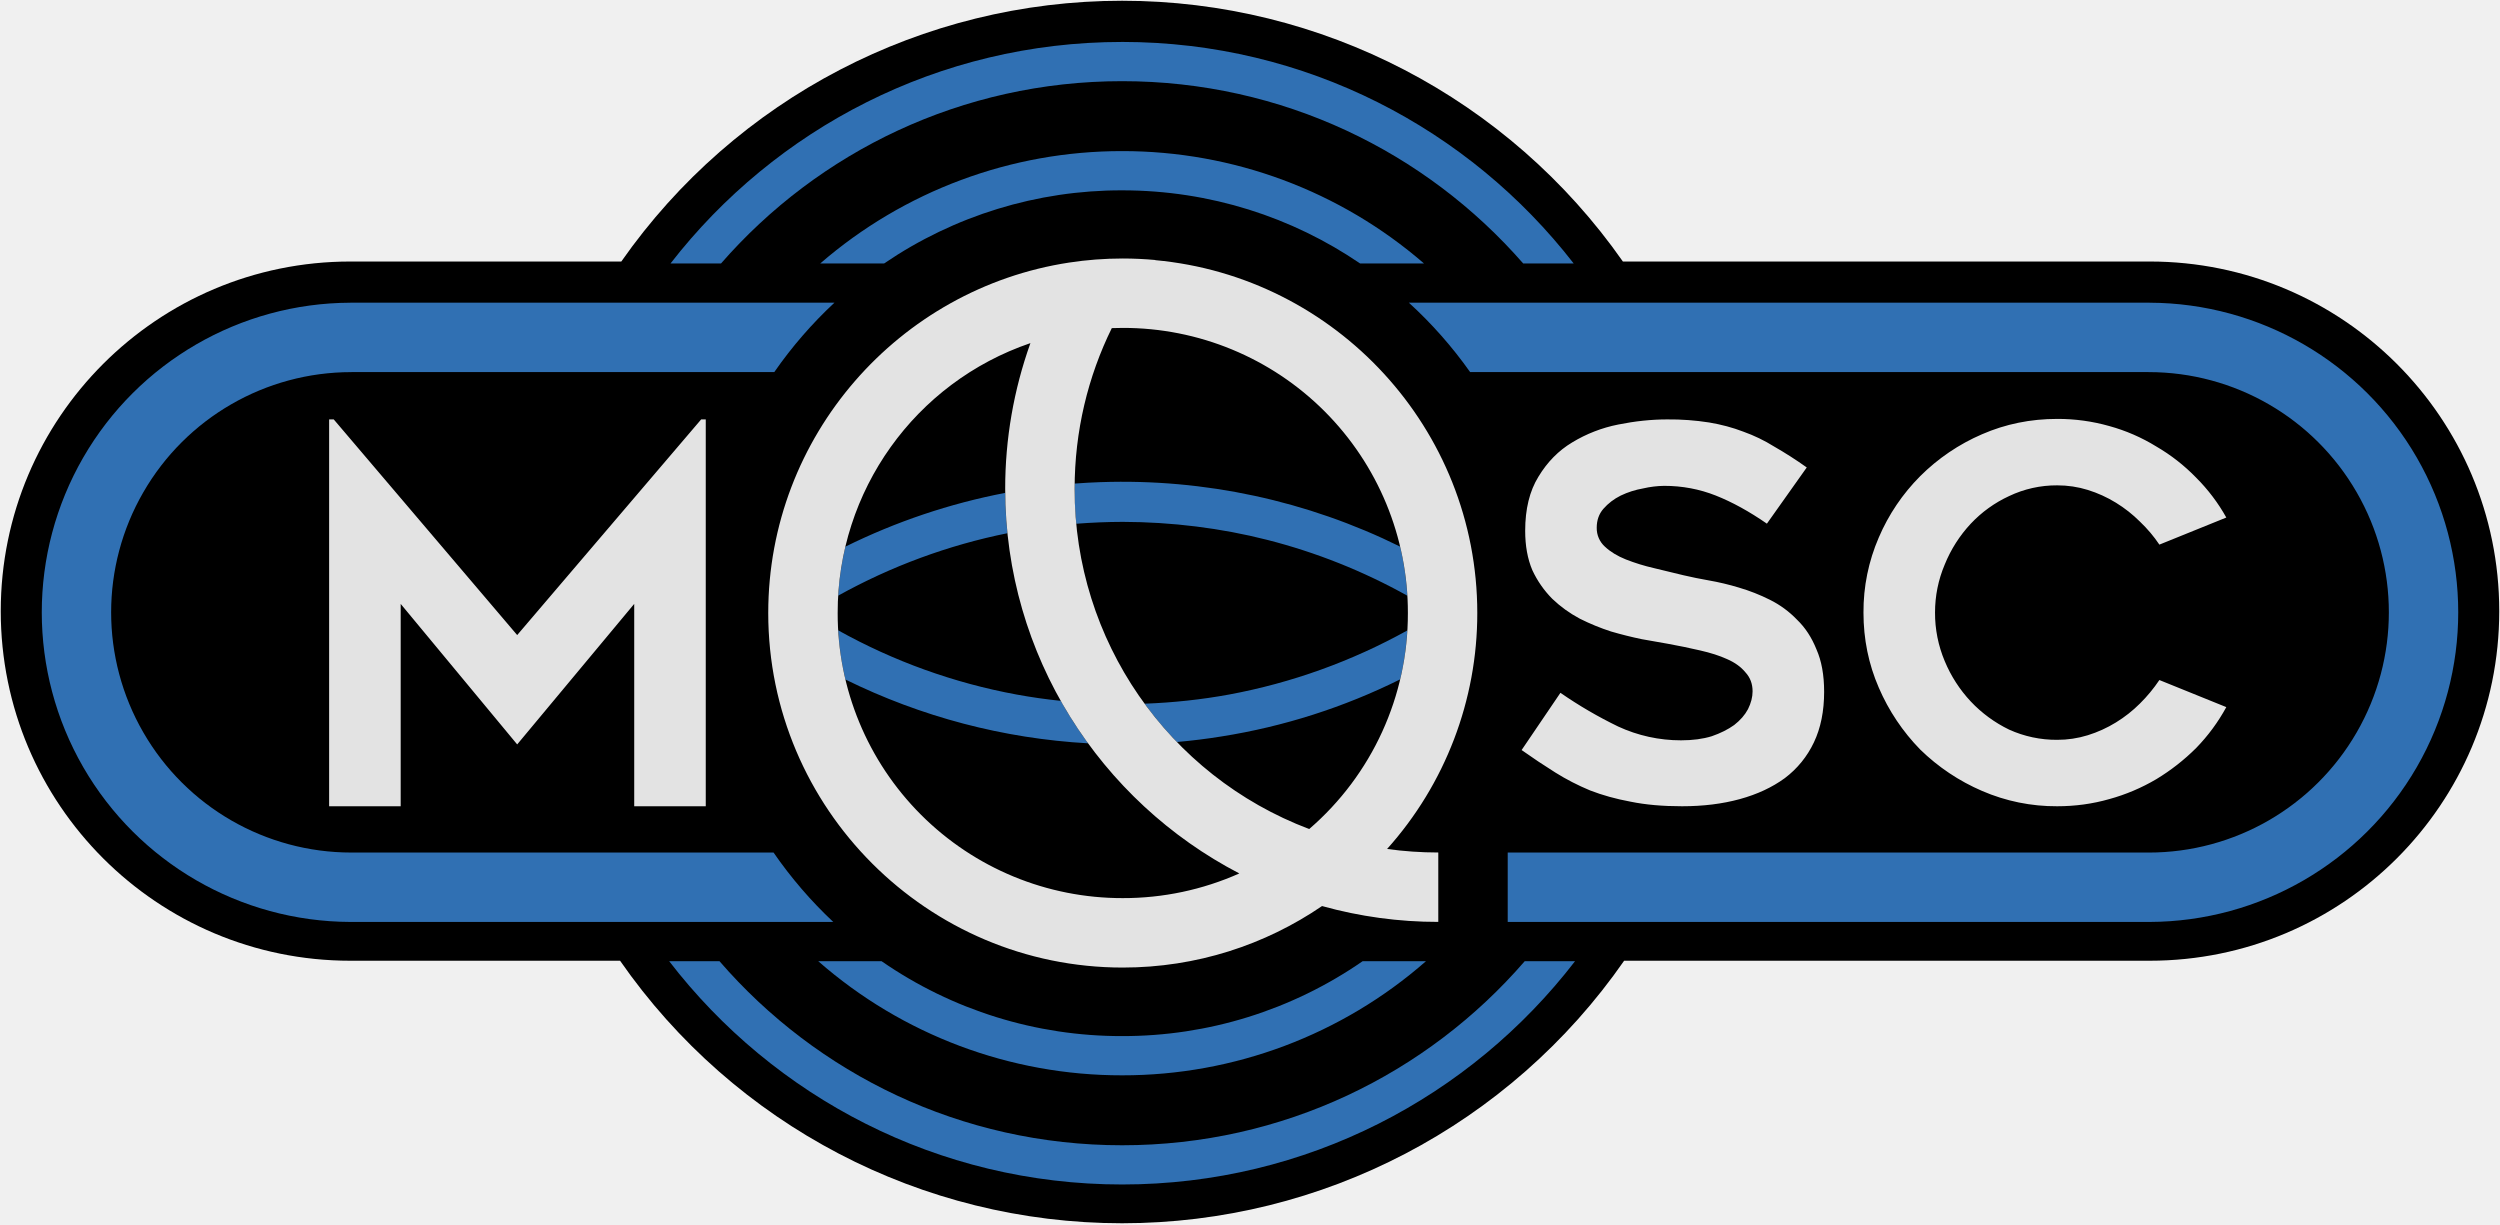
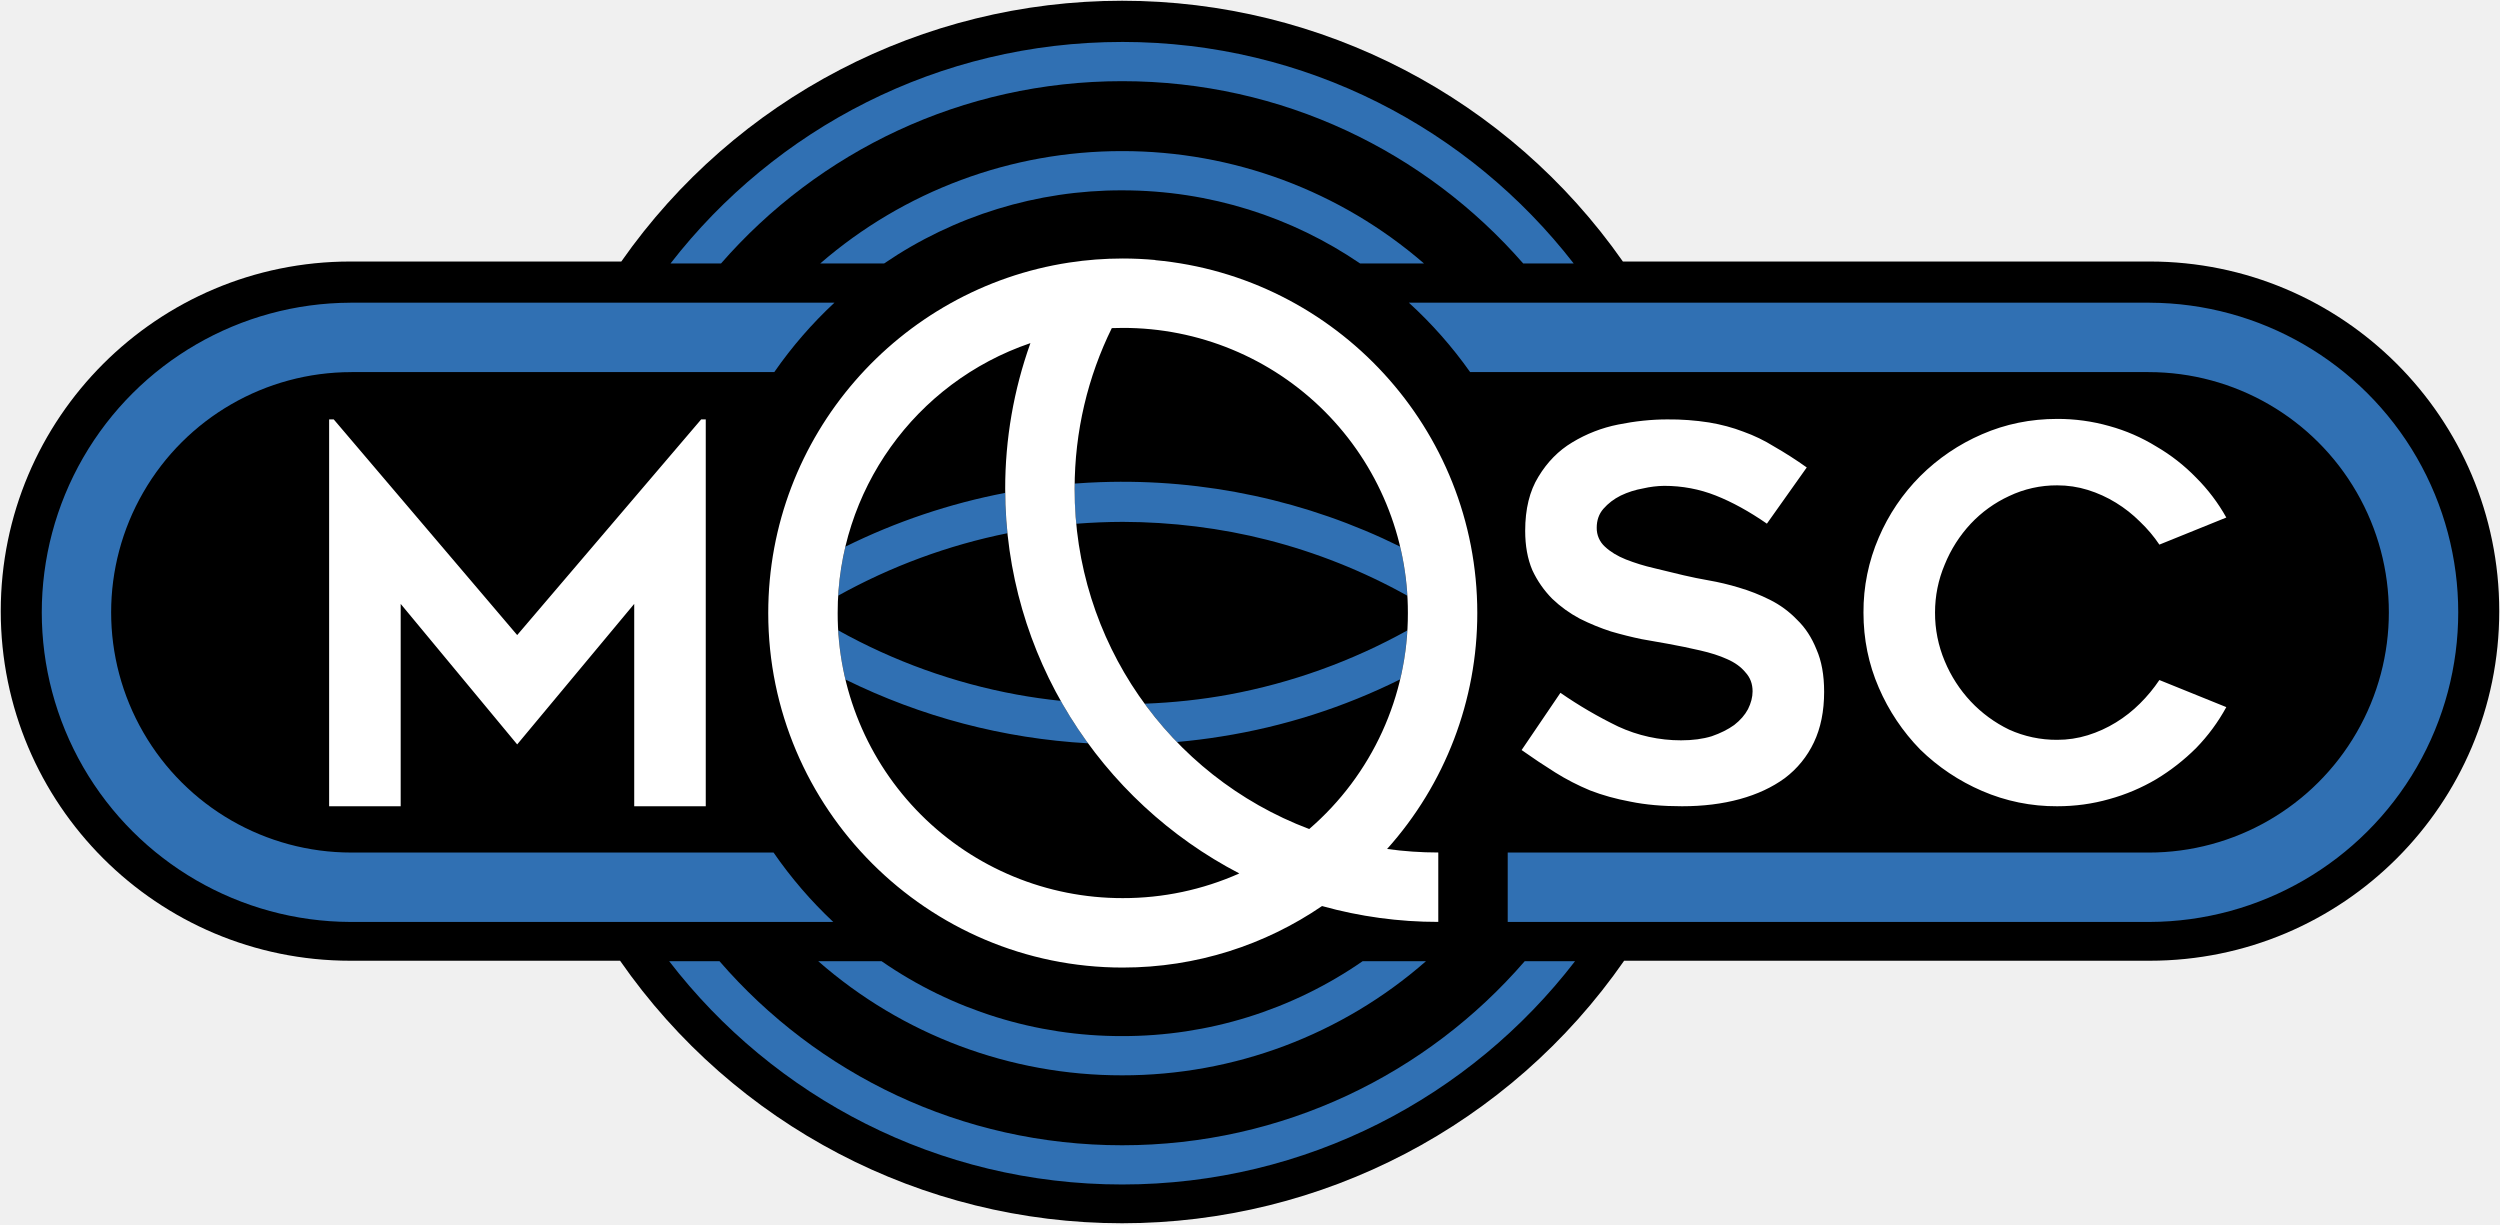
<svg xmlns="http://www.w3.org/2000/svg" width="626.19" height="306.587" viewBox="0 0 165.68 81.118" version="1.1" id="mqsc-dark">
  <path d="M 74.363,0.05 A 40.509,40.509 0 0 0 41.175,17.331 H 23.219 A 23.169,23.169 0 0 0 0.05,40.5 23.169,23.169 0 0 0 23.219,63.67 H 41.094 a 40.509,40.509 0 0 0 33.27,17.398 40.509,40.509 0 0 0 33.27,-17.398 h 34.827 5.2e-4 A 23.169,23.169 0 0 0 165.63,40.5 23.169,23.169 0 0 0 142.46,17.331 h -34.908 A 40.509,40.509 0 0 0 74.363,0.05 Z" fill="#000000" fill-opacity="1" opacity="1" id="contour" />
  <path d="m 54.224,63.699 a 30.5,30.5 0 0 0 20.14,7.565 30.5,30.5 0 0 0 20.14,-7.565 h -4.197 a 27.9,27.9 0 0 1 -15.943,4.965 27.9,27.9 0 0 1 -15.943,-4.965 z" fill="#3070b3" fill-opacity="1" opacity="1" id="arc-low" />
  <path d="m 44.346,63.699 c 6.924,8.997 17.8,14.799 30.018,14.799 12.218,0 23.093,-5.802 30.018,-14.799 h -3.334 c -6.463,7.474 -16.017,12.2 -26.684,12.2 -10.667,0 -20.22,-4.726 -26.683,-12.2 z m 48.923,-21.921 a 39,39 0 0 1 -11.804,4.248 c -1.842,0.339 -3.724,0.54 -5.61,0.609 a 24,24 0 0 0 2.14,2.539 q 1.488,-0.13 2.961,-0.369 a 41,41 0 0 0 11.836,-3.783 q 0.375,-1.577 0.477,-3.244 m -37.721,-0.004 c 0.066,1.114 0.228,2.203 0.479,3.257 a 41.6,41.6 0 0 0 16.081,4.23 q -0.985,-1.351 -1.81,-2.814 a 38,38 0 0 1 -2.929,-0.419 38.7,38.7 0 0 1 -11.82,-4.254 m 11.068,-9.11 a 41.6,41.6 0 0 0 -10.592,3.564 19,19 0 0 0 -0.477,3.247 39,39 0 0 1 11.217,-4.138 q -0.135,-1.32 -0.148,-2.673 m 6.341,-0.713 q -0.87,0.03 -1.739,0.096 l -0.003,0.348 q 0,1.172 0.11,2.315 a 41,41 0 0 1 3.081,-0.125 c 3.252,0.006 6.514,0.413 9.57,1.192 a 38.6,38.6 0 0 1 9.291,3.703 19,19 0 0 0 -0.477,-3.254 41.5,41.5 0 0 0 -19.832,-4.274 z m 20.41,-11.892 a 28.4,28.4 0 0 1 4.06,4.6 h 44.965 v 0.001 a 15.91,15.91 0 0 1 13.787,7.961 15.91,15.91 0 0 1 0,15.92 15.91,15.91 0 0 1 -13.787,7.96 H 99.919 v 4.598 h 42.542 a 20.53,20.53 0 0 0 17.703,-10.258 20.53,20.53 0 0 0 0,-20.52 20.53,20.53 0 0 0 -17.703,-10.26 v -0.001 z m -70.148,0 v 0.002 a 20.53,20.53 0 0 0 -17.704,10.26 20.53,20.53 0 0 0 0,20.52 20.53,20.53 0 0 0 17.703,10.258 h 32.003 a 28.5,28.5 0 0 1 -3.957,-4.599 h -27.978 a 15.91,15.91 0 0 1 -13.787,-7.959 15.91,15.91 0 0 1 0,-15.92 15.91,15.91 0 0 1 13.787,-7.96 v -0.003 h 28.027 a 28.4,28.4 0 0 1 3.988,-4.6 h -32.015 z m 51.144,-10.045 a 30.5,30.5 0 0 0 -20.004,7.445 h 4.234 a 27.9,27.9 0 0 1 15.77,-4.845 c 5.85,0 11.28,1.787 15.77,4.845 h 4.235 a 30.5,30.5 0 0 0 -20.005,-7.445" fill="#3070b3" fill-opacity="1" opacity="1" id="badge" />
  <path d="m 74.364,2.78 c -12.165,0 -22.998,5.75 -29.927,14.68 h 3.347 c 6.46,-7.406 15.97,-12.081 26.58,-12.081 10.61,0 20.12,4.675 26.58,12.08 h 3.346 C 97.362,8.53 86.529,2.779 74.364,2.779" fill="#3070b3" fill-opacity="1" opacity="1" id="arc-high" />
-   <path d="m 74.408,17.131 q -1.814,0.002 -3.555,0.27 c -11.27,1.72 -19.94,11.485 -19.94,23.225 0,12.948 10.547,23.496 23.495,23.496 4.891,0 9.44,-1.505 13.206,-4.076 a 28.6,28.6 0 0 0 7.704,1.05 v -4.599 q -1.728,-10e-4 -3.392,-0.235 a 23.4,23.4 0 0 0 5.977,-15.636 c 0,-12.223 -9.4,-22.293 -21.344,-23.385 l 0.008,-0.01 a 24,24 0 0 0 -2.158,-0.1 z m 0,4.6 a 18.86,18.86 0 0 1 18.895,18.895 18.84,18.84 0 0 1 -6.54,14.316 24.07,24.07 0 0 1 -15.546,-22.547 c 0,-3.826 0.885,-7.44 2.464,-10.65 q 0.362,-0.014 0.727,-0.014 m -6.12,1.008 a 28.6,28.6 0 0 0 -1.672,9.656 c 0,11.075 6.306,20.705 15.516,25.49 a 18.9,18.9 0 0 1 -7.724,1.635 18.86,18.86 0 0 1 -18.894,-18.894 18.86,18.86 0 0 1 12.773,-17.887 m 68.045,5.023 q -2.641,0 -4.978,1.016 a 13.2,13.2 0 0 0 -4.098,2.777 13,13 0 0 0 -2.744,4.063 12.35,12.35 0 0 0 -1.016,4.979 q 0,2.641 1.016,4.978 a 13.5,13.5 0 0 0 2.744,4.098 13.5,13.5 0 0 0 4.098,2.743 12.35,12.35 0 0 0 4.978,1.016 q 1.794,0 3.454,-0.474 a 12.8,12.8 0 0 0 3.116,-1.32 14,14 0 0 0 2.642,-2.066 12.4,12.4 0 0 0 1.998,-2.71 l -4.436,-1.795 a 10.2,10.2 0 0 1 -1.288,1.558 8.7,8.7 0 0 1 -1.591,1.253 8.2,8.2 0 0 1 -1.863,0.847 6.8,6.8 0 0 1 -2.032,0.305 7.6,7.6 0 0 1 -3.184,-0.677 8.7,8.7 0 0 1 -2.54,-1.863 8.9,8.9 0 0 1 -1.727,-2.676 8.2,8.2 0 0 1 -0.643,-3.217 q 0,-1.659 0.643,-3.183 a 8.8,8.8 0 0 1 1.728,-2.71 8.2,8.2 0 0 1 2.54,-1.829 7.3,7.3 0 0 1 3.183,-0.71 q 1.05,-10e-4 2.032,0.304 a 8.2,8.2 0 0 1 1.863,0.847 8.7,8.7 0 0 1 1.591,1.253 q 0.745,0.711 1.288,1.524 l 4.436,-1.795 a 12,12 0 0 0 -1.998,-2.642 12.3,12.3 0 0 0 -2.642,-2.066 12,12 0 0 0 -3.116,-1.355 12.5,12.5 0 0 0 -3.454,-0.473 m -114.52,0.033 v 25.637 h 4.742 v -13.411 l 7.721,9.313 7.756,-9.313 v 13.411 h 4.741 v -25.637 h -0.305 l -12.192,14.292 -12.157,-14.292 z m 88.68,0 q -1.56,0 -3.251,0.34 a 9.4,9.4 0 0 0 -3.048,1.184 q -1.355,0.812 -2.236,2.27 -0.88,1.42 -0.88,3.59 0,1.49 0.474,2.607 a 6.7,6.7 0 0 0 1.32,1.897 q 0.814,0.78 1.83,1.32 1.015,0.508 2.065,0.847 1.05,0.305 2.033,0.508 0.981,0.17 1.727,0.305 1.118,0.203 2.133,0.44 1.05,0.237 1.795,0.576 0.78,0.34 1.22,0.88 0.473,0.51 0.473,1.254 0,0.575 -0.304,1.185 -0.305,0.575 -0.915,1.05 -0.61,0.44 -1.49,0.745 -0.88,0.27 -2.032,0.27 a 9.9,9.9 0 0 1 -4.165,-0.914 28.6,28.6 0 0 1 -3.828,-2.235 l -2.573,3.793 a 48,48 0 0 0 2.235,1.49 q 1.083,0.678 2.303,1.186 1.219,0.474 2.675,0.744 1.491,0.306 3.42,0.305 2.1,0 3.828,-0.474 1.728,-0.474 2.98,-1.388 a 6.36,6.36 0 0 0 1.93,-2.371 q 0.678,-1.422 0.678,-3.353 0,-1.66 -0.508,-2.81 -0.474,-1.185 -1.287,-1.965 a 6.5,6.5 0 0 0 -1.795,-1.32 12.3,12.3 0 0 0 -2.066,-0.813 17,17 0 0 0 -1.998,-0.475 30,30 0 0 1 -1.66,-0.338 129,129 0 0 0 -1.964,-0.475 13,13 0 0 1 -1.863,-0.575 q -0.846,-0.339 -1.388,-0.847 a 1.65,1.65 0 0 1 -0.542,-1.253 q 0,-0.745 0.44,-1.253 0.474,-0.542 1.152,-0.88 0.71,-0.339 1.49,-0.475 a 6.6,6.6 0 0 1 1.388,-0.169 q 1.795,0 3.42,0.643 1.627,0.644 3.388,1.863 l 2.641,-3.725 a 26,26 0 0 0 -2.167,-1.389 10.5,10.5 0 0 0 -2.032,-0.982 q -1.05,-0.405 -2.27,-0.61 a 17,17 0 0 0 -2.777,-0.203" fill="#e3e3e3" fill-opacity="1" opacity="1" id="mqsc" />
+   <path d="m 74.408,17.131 q -1.814,0.002 -3.555,0.27 c -11.27,1.72 -19.94,11.485 -19.94,23.225 0,12.948 10.547,23.496 23.495,23.496 4.891,0 9.44,-1.505 13.206,-4.076 a 28.6,28.6 0 0 0 7.704,1.05 v -4.599 q -1.728,-10e-4 -3.392,-0.235 a 23.4,23.4 0 0 0 5.977,-15.636 c 0,-12.223 -9.4,-22.293 -21.344,-23.385 l 0.008,-0.01 a 24,24 0 0 0 -2.158,-0.1 z m 0,4.6 a 18.86,18.86 0 0 1 18.895,18.895 18.84,18.84 0 0 1 -6.54,14.316 24.07,24.07 0 0 1 -15.546,-22.547 c 0,-3.826 0.885,-7.44 2.464,-10.65 q 0.362,-0.014 0.727,-0.014 m -6.12,1.008 a 28.6,28.6 0 0 0 -1.672,9.656 c 0,11.075 6.306,20.705 15.516,25.49 a 18.9,18.9 0 0 1 -7.724,1.635 18.86,18.86 0 0 1 -18.894,-18.894 18.86,18.86 0 0 1 12.773,-17.887 m 68.045,5.023 q -2.641,0 -4.978,1.016 a 13.2,13.2 0 0 0 -4.098,2.777 13,13 0 0 0 -2.744,4.063 12.35,12.35 0 0 0 -1.016,4.979 q 0,2.641 1.016,4.978 a 13.5,13.5 0 0 0 2.744,4.098 13.5,13.5 0 0 0 4.098,2.743 12.35,12.35 0 0 0 4.978,1.016 q 1.794,0 3.454,-0.474 a 12.8,12.8 0 0 0 3.116,-1.32 14,14 0 0 0 2.642,-2.066 12.4,12.4 0 0 0 1.998,-2.71 l -4.436,-1.795 a 10.2,10.2 0 0 1 -1.288,1.558 8.7,8.7 0 0 1 -1.591,1.253 8.2,8.2 0 0 1 -1.863,0.847 6.8,6.8 0 0 1 -2.032,0.305 7.6,7.6 0 0 1 -3.184,-0.677 8.7,8.7 0 0 1 -2.54,-1.863 8.9,8.9 0 0 1 -1.727,-2.676 8.2,8.2 0 0 1 -0.643,-3.217 q 0,-1.659 0.643,-3.183 a 8.8,8.8 0 0 1 1.728,-2.71 8.2,8.2 0 0 1 2.54,-1.829 7.3,7.3 0 0 1 3.183,-0.71 q 1.05,-10e-4 2.032,0.304 a 8.2,8.2 0 0 1 1.863,0.847 8.7,8.7 0 0 1 1.591,1.253 q 0.745,0.711 1.288,1.524 l 4.436,-1.795 a 12,12 0 0 0 -1.998,-2.642 12.3,12.3 0 0 0 -2.642,-2.066 12,12 0 0 0 -3.116,-1.355 12.5,12.5 0 0 0 -3.454,-0.473 m -114.52,0.033 v 25.637 h 4.742 v -13.411 l 7.721,9.313 7.756,-9.313 v 13.411 h 4.741 v -25.637 h -0.305 l -12.192,14.292 -12.157,-14.292 z m 88.68,0 q -1.56,0 -3.251,0.34 a 9.4,9.4 0 0 0 -3.048,1.184 q -1.355,0.812 -2.236,2.27 -0.88,1.42 -0.88,3.59 0,1.49 0.474,2.607 a 6.7,6.7 0 0 0 1.32,1.897 q 0.814,0.78 1.83,1.32 1.015,0.508 2.065,0.847 1.05,0.305 2.033,0.508 0.981,0.17 1.727,0.305 1.118,0.203 2.133,0.44 1.05,0.237 1.795,0.576 0.78,0.34 1.22,0.88 0.473,0.51 0.473,1.254 0,0.575 -0.304,1.185 -0.305,0.575 -0.915,1.05 -0.61,0.44 -1.49,0.745 -0.88,0.27 -2.032,0.27 a 9.9,9.9 0 0 1 -4.165,-0.914 28.6,28.6 0 0 1 -3.828,-2.235 l -2.573,3.793 a 48,48 0 0 0 2.235,1.49 q 1.083,0.678 2.303,1.186 1.219,0.474 2.675,0.744 1.491,0.306 3.42,0.305 2.1,0 3.828,-0.474 1.728,-0.474 2.98,-1.388 a 6.36,6.36 0 0 0 1.93,-2.371 q 0.678,-1.422 0.678,-3.353 0,-1.66 -0.508,-2.81 -0.474,-1.185 -1.287,-1.965 a 6.5,6.5 0 0 0 -1.795,-1.32 12.3,12.3 0 0 0 -2.066,-0.813 17,17 0 0 0 -1.998,-0.475 30,30 0 0 1 -1.66,-0.338 129,129 0 0 0 -1.964,-0.475 13,13 0 0 1 -1.863,-0.575 q -0.846,-0.339 -1.388,-0.847 a 1.65,1.65 0 0 1 -0.542,-1.253 q 0,-0.745 0.44,-1.253 0.474,-0.542 1.152,-0.88 0.71,-0.339 1.49,-0.475 a 6.6,6.6 0 0 1 1.388,-0.169 q 1.795,0 3.42,0.643 1.627,0.644 3.388,1.863 l 2.641,-3.725 a 26,26 0 0 0 -2.167,-1.389 10.5,10.5 0 0 0 -2.032,-0.982 q -1.05,-0.405 -2.27,-0.61 a 17,17 0 0 0 -2.777,-0.203" fill="#ffffff" fill-opacity="1" opacity="1" id="mqsc" />
</svg>
